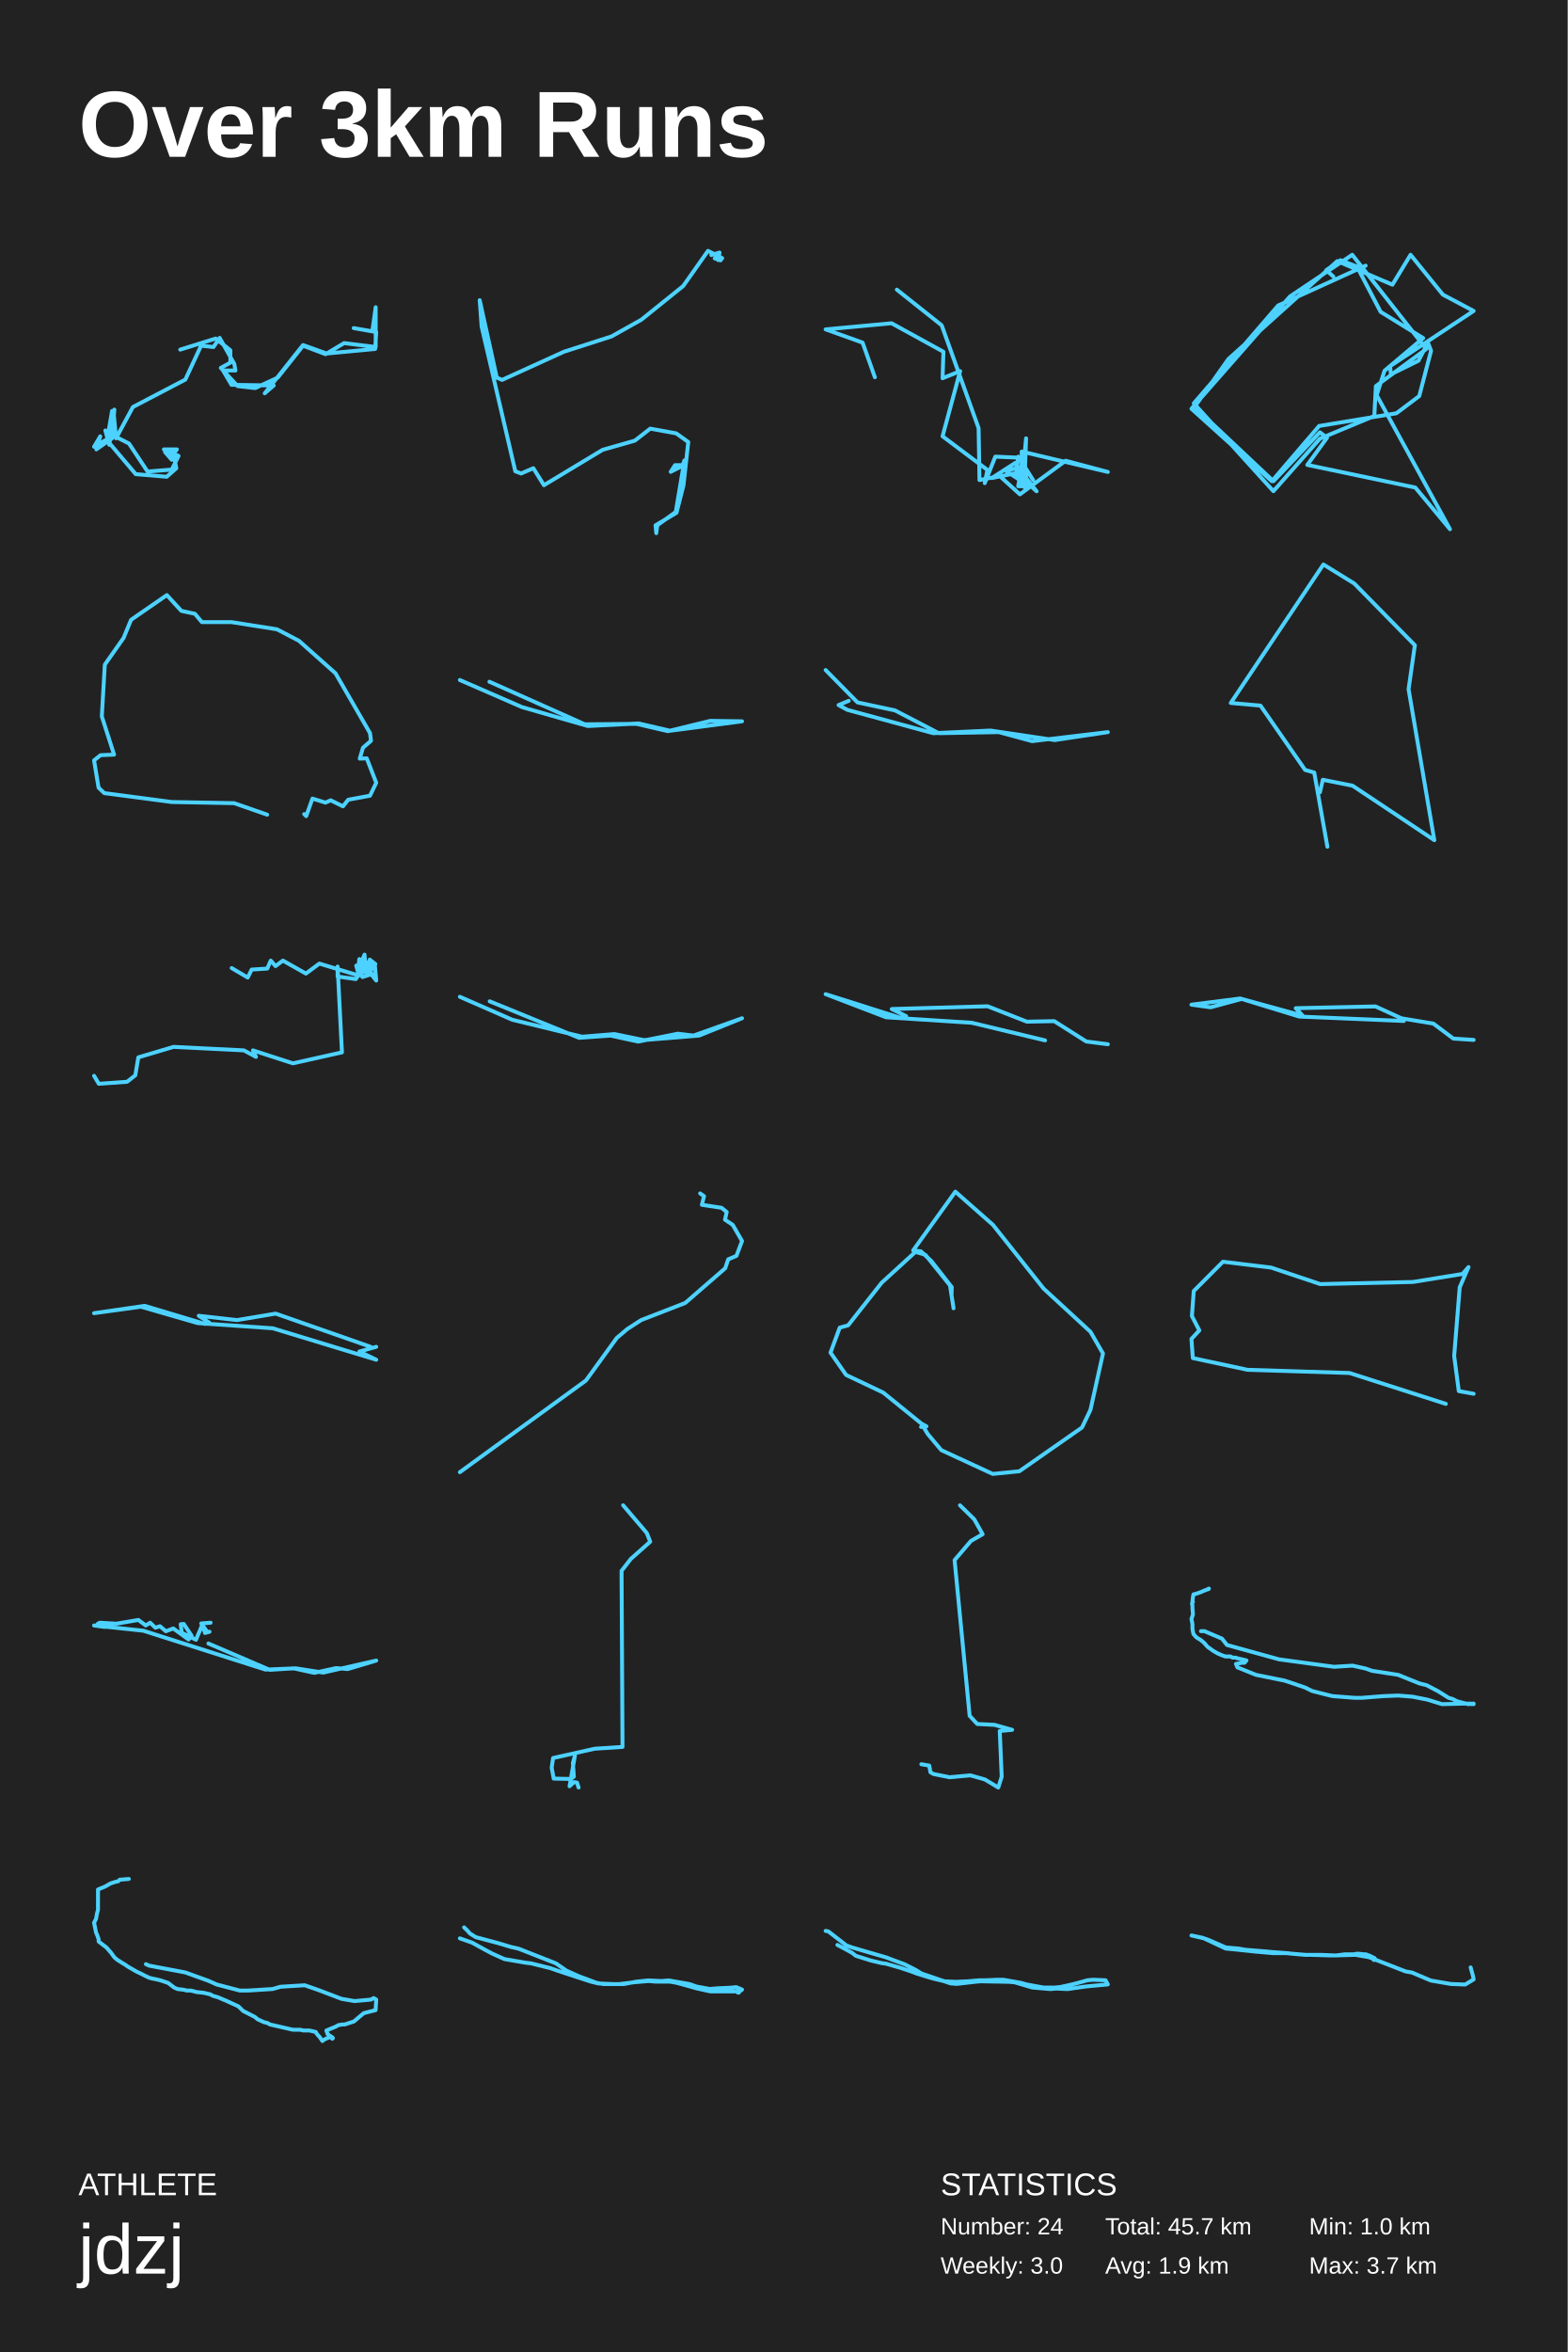
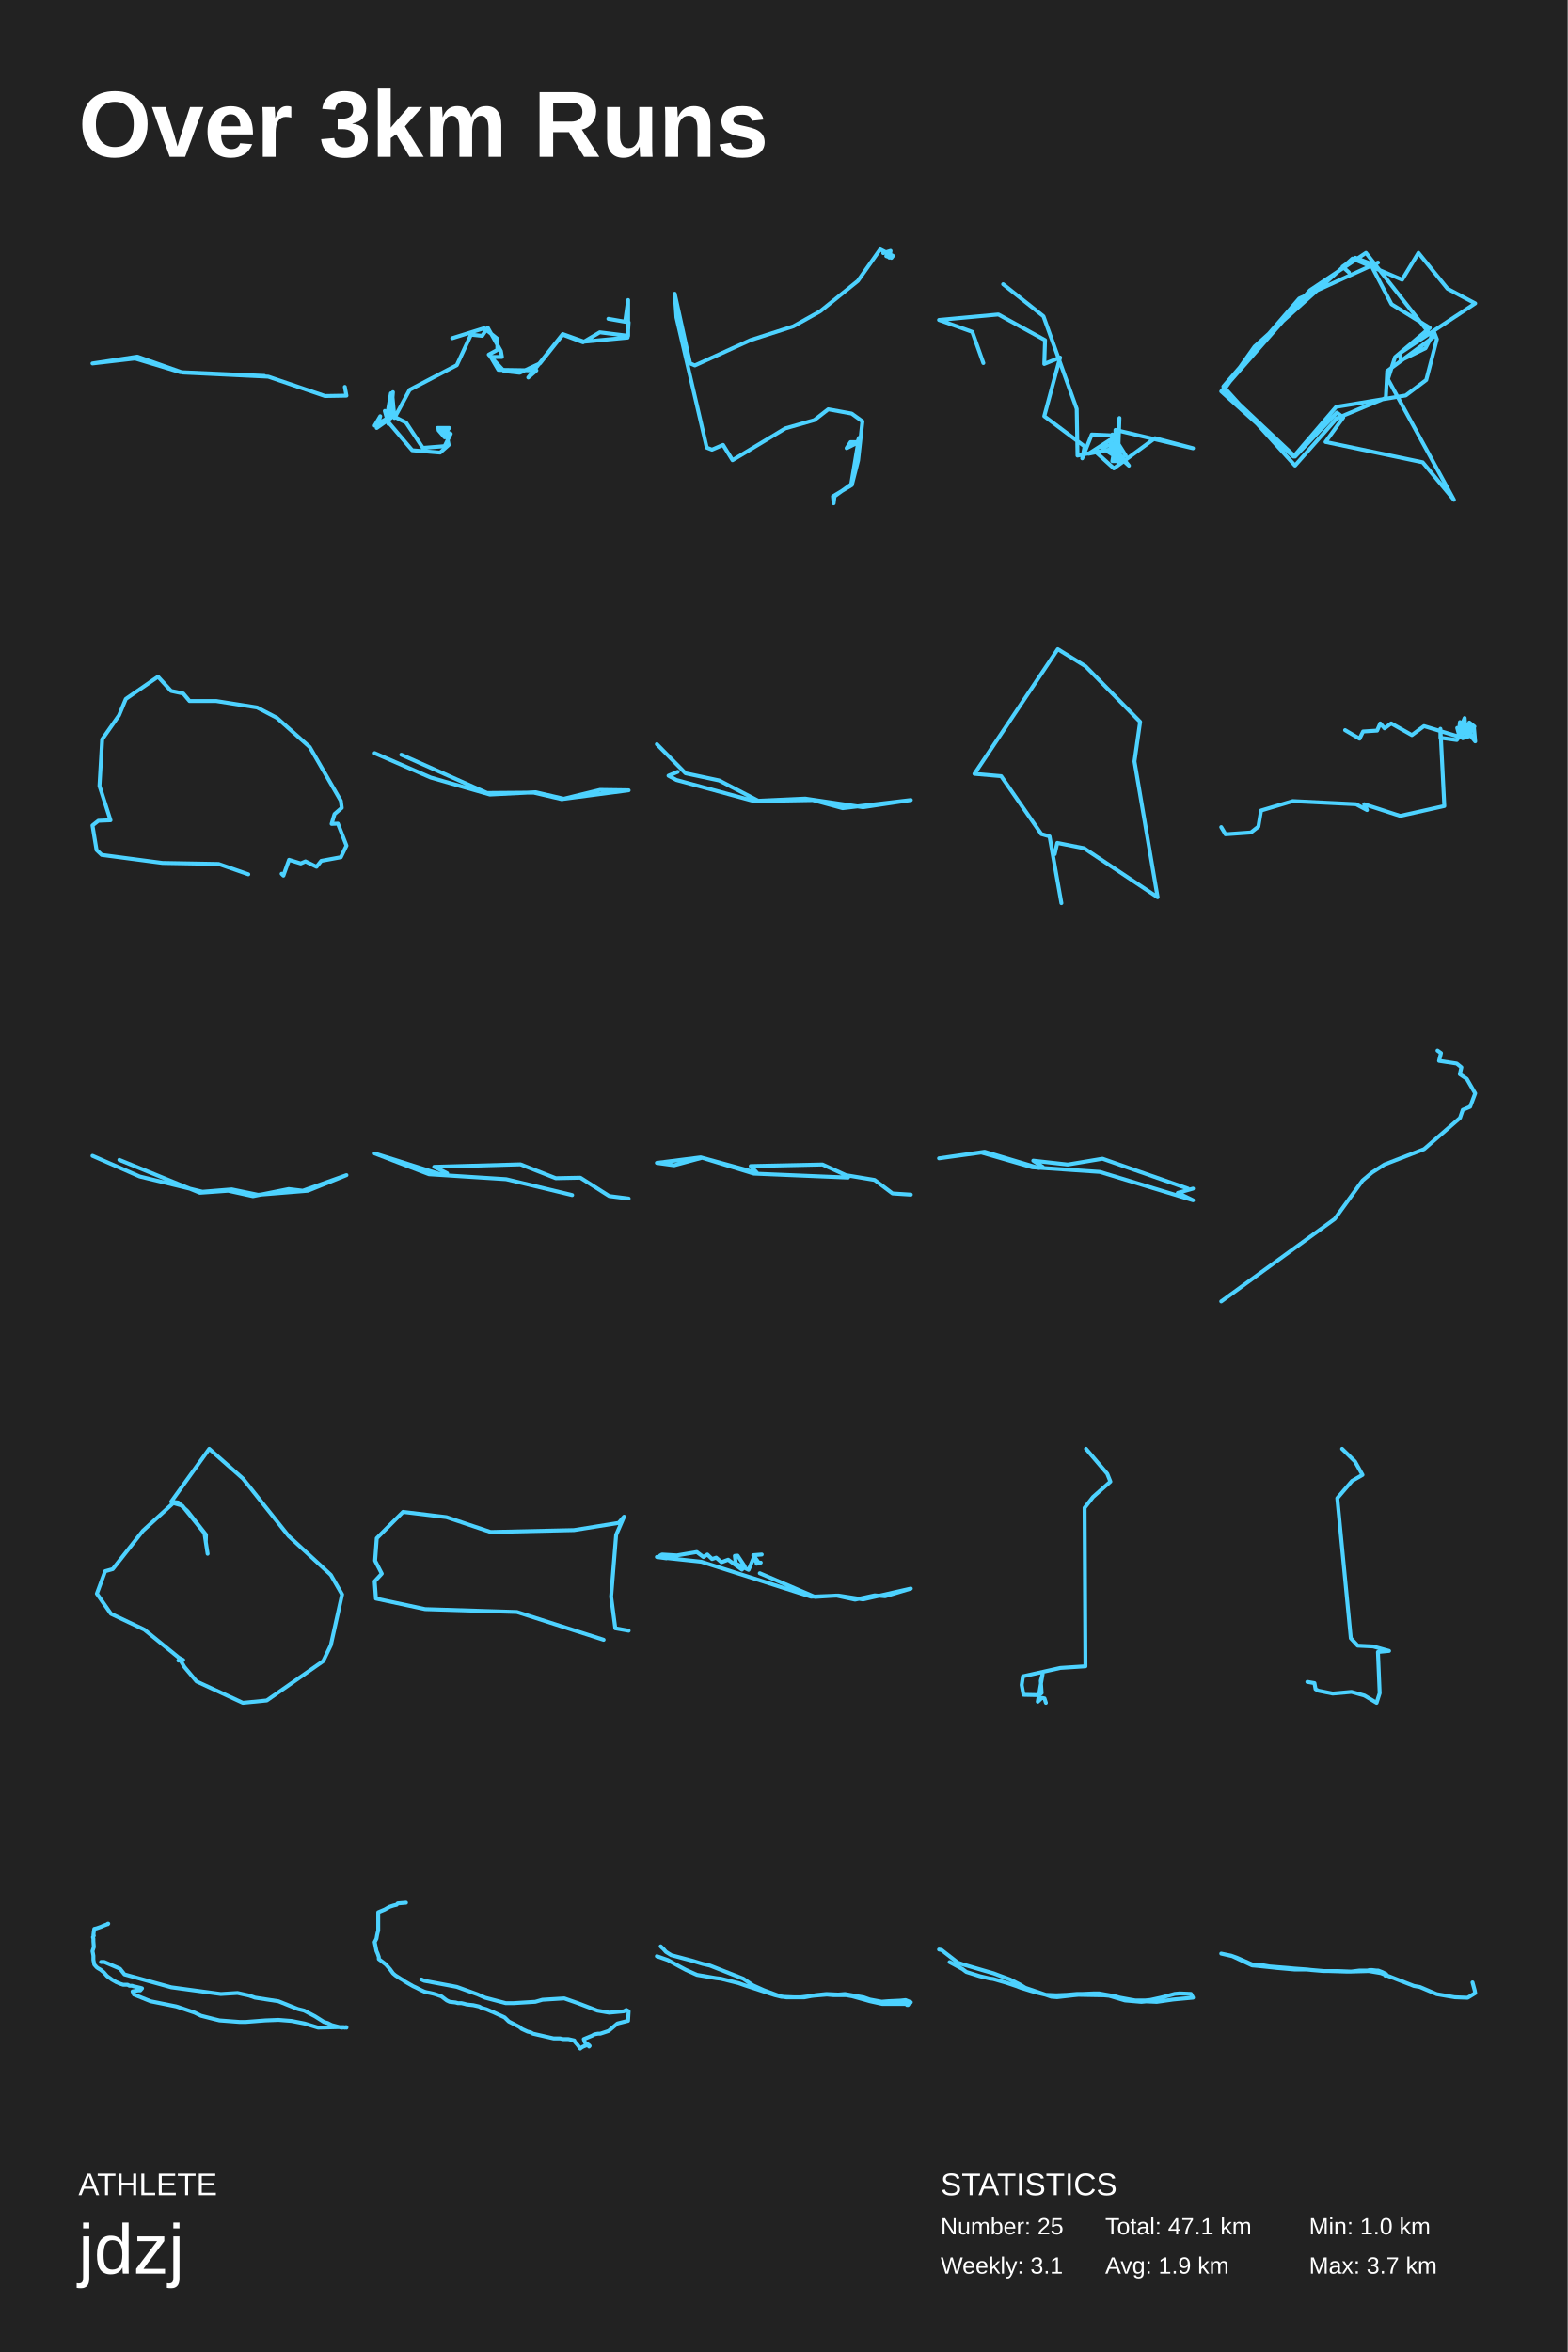
<svg xmlns="http://www.w3.org/2000/svg" baseProfile="full" height="300mm" version="1.1" viewBox="0,0,200,300" width="200mm">
  <defs />
  <rect fill="#222222" height="300" width="200" x="0" y="0" />
  <text fill="#FFFFFF" style="font-size:12px; font-family:Arial; font-weight:bold;" x="10" y="20">Over 3km Runs</text>
  <text fill="#FFFFFF" style="font-size:4px; font-family:Arial" x="10" y="280">ATHLETE</text>
  <text fill="#FFFFFF" style="font-size:9px; font-family:Arial" x="10" y="290">jdzj</text>
  <text fill="#FFFFFF" style="font-size:4px; font-family:Arial" x="120" y="280">STATISTICS</text>
-   <text fill="#FFFFFF" style="font-size:3px; font-family:Arial" x="120" y="285">Number: 24</text>
-   <text fill="#FFFFFF" style="font-size:3px; font-family:Arial" x="120" y="290">Weekly: 3.0</text>
-   <text fill="#FFFFFF" style="font-size:3px; font-family:Arial" x="141" y="285">Total: 45.7 km</text>
+   <text fill="#FFFFFF" style="font-size:3px; font-family:Arial" x="120" y="285">Number: 25</text>
+   <text fill="#FFFFFF" style="font-size:3px; font-family:Arial" x="120" y="290">Weekly: 3.1</text>
+   <text fill="#FFFFFF" style="font-size:3px; font-family:Arial" x="141" y="285">Total: 47.1 km</text>
  <text fill="#FFFFFF" style="font-size:3px; font-family:Arial" x="141" y="290">Avg: 1.9 km</text>
  <text fill="#FFFFFF" style="font-size:3px; font-family:Arial" x="167" y="285">Min: 1.0 km</text>
  <text fill="#FFFFFF" style="font-size:3px; font-family:Arial" x="167" y="290">Max: 3.7 km</text>
-   <polyline fill="none" points="22.994,44.594 27.521,43.181 29.389,44.678 29.389,46.258 28.168,46.923 30.323,49.252 32.551,49.501 35.425,48.17 38.659,44.095 41.533,45.177 43.904,43.763 47.928,44.262 47.928,39.189 47.497,42.266 45.126,41.85 48.0,42.349 47.856,44.511 41.677,45.093 38.659,44.012 33.772,50.166 34.922,49.168 29.533,49.085 28.455,47.256 30.036,47.256 29.892,46.424 28.024,43.097 27.234,44.262 25.653,44.095 23.641,48.42 16.958,51.913 14.802,55.905 14.515,52.828 13.94,56.736 13.437,54.907 13.94,56.154 13.509,55.073 16.455,56.57 18.826,60.146 21.916,59.897 22.778,58.15 20.91,57.319 22.563,57.319 21.772,58.316 21.054,57.651 21.916,58.649 22.132,57.817 22.491,59.73 21.269,60.811 17.317,60.479 13.653,56.154 14.299,52.412 14.731,55.406 12.0,56.986 12.79,55.655 12.287,57.319 14.299,55.905 14.587,52.246" stroke="#4dd2ff" stroke-linecap="round" stroke-linejoin="round" stroke-width="0.5" />
-   <polyline fill="none" points="86.978,59.471 85.567,60.182 86.119,59.329 87.101,59.329 87.316,58.725 86.211,65.299 83.848,67.005 83.725,68.0 83.633,67.005 86.303,65.406 87.193,61.923 87.807,56.379 86.273,55.278 82.958,54.674 80.994,56.202 76.881,57.375 69.393,61.888 68.043,59.72 66.478,60.395 65.741,60.111 61.445,41.667 61.199,38.29 63.378,48.17 64.053,48.455 71.94,44.865 78.017,42.911 81.823,40.778 87.163,36.478 90.324,32.0 92.134,32.924 91.919,33.208 91.183,32.96 91.613,32.604 91.613,33.173 91.797,32.213 90.753,32.533" stroke="#4dd2ff" stroke-linecap="round" stroke-linejoin="round" stroke-width="0.5" />
-   <polyline fill="none" points="114.417,36.947 120.137,41.493 124.847,54.611 124.96,61.235 127.539,60.715 130.118,63.053 135.95,58.767 141.333,60.196 130.343,57.598 130.343,61.884 130.903,55.91 130.679,62.144 131.016,60.066 126.53,60.975 129.558,59.027 131.128,61.884 128.324,60.066 130.343,59.546 129.894,62.014 131.128,62.014 129.67,59.416 132.249,62.663 129.67,60.325 129.894,58.247 131.801,61.235 130.006,58.377 126.978,58.247 125.632,61.624 125.969,59.936 120.249,55.65 122.492,47.338 120.249,48.247 120.361,44.87 113.745,41.233 105.333,42.013 110.044,43.701 111.614,48.117" stroke="#4dd2ff" stroke-linecap="round" stroke-linejoin="round" stroke-width="0.5" />
-   <polyline fill="none" points="174.223,33.885 163.061,38.968 152.302,51.444 162.458,62.65 168.391,55.949 175.33,53.061 175.531,49.249 181.966,44.513 172.514,32.499 164.57,37.813 152.0,52.137 162.257,61.379 168.291,54.332 178.145,52.715 181.061,50.52 182.57,44.744 182.168,43.704 180.961,46.015 177.441,47.747 177.341,46.708 188.0,39.661 184.078,37.582 179.955,32.499 177.642,36.311 170.603,33.307 156.726,45.784 152.402,51.906 162.458,61.379 168.391,55.141 169.296,55.834 166.782,59.299 180.559,62.187 184.983,67.501 175.631,50.404 176.637,47.285 181.564,43.127 176.134,39.777 173.117,34 171.006,33.192 169.196,34.463 170.101,35.271" stroke="#4dd2ff" stroke-linecap="round" stroke-linejoin="round" stroke-width="0.5" />
-   <polyline fill="none" points="34.085,103.912 29.872,102.446 21.926,102.299 13.309,101.163 12.574,100.467 12.0,96.984 12.83,96.324 14.553,96.251 12.989,91.375 13.372,84.776 15.766,81.367 16.723,79.057 21.287,75.904 23.138,77.921 24.862,78.287 25.755,79.35 29.521,79.35 35.33,80.267 38.138,81.733 42.798,85.876 47.202,93.501 47.33,94.491 46.309,95.371 45.894,96.764 46.787,96.727 48.0,99.843 47.202,101.493 44.426,102.006 43.755,102.849 42.191,102.08 41.521,102.373 39.862,101.86 39.064,104.096 38.809,103.839" stroke="#4dd2ff" stroke-linecap="round" stroke-linejoin="round" stroke-width="0.5" />
-   <polyline fill="none" points="62.439,86.956 74.614,92.386 81.202,92.331 85.213,93.263 90.608,91.947 94.667,92.002 85.5,93.208 81.489,92.276 74.996,92.605 66.592,90.192 58.667,86.737" stroke="#4dd2ff" stroke-linecap="round" stroke-linejoin="round" stroke-width="0.5" />
-   <polyline fill="none" points="105.333,85.466 109.399,89.594 114.171,90.609 119.769,93.519 127.428,93.384 131.67,94.534 141.333,93.384 134.558,94.399 126.368,93.181 119.062,93.519 108.103,90.541 106.983,89.932 108.279,89.391" stroke="#4dd2ff" stroke-linecap="round" stroke-linejoin="round" stroke-width="0.5" />
-   <polyline fill="none" points="169.344,108.0 167.666,98.54 166.499,98.205 160.809,90 157.016,89.665 168.833,72.0 172.772,74.428 180.504,82.298 179.701,87.907 182.984,107.163 172.553,100.214 168.76,99.461 168.395,101.051" stroke="#4dd2ff" stroke-linecap="round" stroke-linejoin="round" stroke-width="0.5" />
-   <polyline fill="none" points="29.557,123.479 31.606,124.688 32.105,123.67 34.098,123.543 34.542,122.525 35.151,123.225 36.092,122.525 39.028,124.179 40.745,122.907 45.785,124.434 45.452,123.161 47.834,123.416 46.062,122.779 46.505,121.762 46.615,123.161 46.338,122.525 45.729,123.352 45.84,122.334 46.615,123.416 45.785,123.161 47.446,122.97 47.446,123.606 46.726,122.716 45.563,123.352 47.889,122.97 47.169,122.398 46.948,124.306 45.951,123.479 45.84,124.179 47.225,123.288 46.615,123.352 48.0,125.07 47.834,123.225 47.003,123.352 47.446,124.243 46.228,124.624 46.062,123.925 45.397,124.879 43.071,124.561 43.071,123.288 43.625,134.231 37.366,135.63 32.271,133.976 32.658,134.803 31.108,133.976 22.135,133.531 17.649,134.867 17.262,137.157 16.209,137.984 12.609,138.238 12.0,137.221" stroke="#4dd2ff" stroke-linecap="round" stroke-linejoin="round" stroke-width="0.5" />
-   <polyline fill="none" points="62.472,127.719 73.886,132.377 77.9,132.089 81.412,132.858 86.472,131.849 88.479,132.089 94.667,129.88 89.189,132.089 82.123,132.665 78.402,131.897 74.262,132.233 65.357,130.072 58.667,127.142" stroke="#4dd2ff" stroke-linecap="round" stroke-linejoin="round" stroke-width="0.5" />
-   <polyline fill="none" points="141.333,133.194 138.583,132.843 134.488,130.246 131.004,130.316 125.992,128.35 113.768,128.701 115.602,129.614 114.868,129.824 105.333,126.806 113.035,129.754 123.975,130.456 133.327,132.703" stroke="#4dd2ff" stroke-linecap="round" stroke-linejoin="round" stroke-width="0.5" />
-   <polyline fill="none" points="188.0,132.641 185.408,132.472 182.864,130.562 178.804,129.888 175.478,128.371 165.304,128.595 166.185,129.551 158.212,127.359 152.0,128.146 154.446,128.483 158.408,127.416 165.745,129.663 179.098,130.225" stroke="#4dd2ff" stroke-linecap="round" stroke-linejoin="round" stroke-width="0.5" />
-   <polyline fill="none" points="47.282,171.787 35.17,167.553 30.239,168.378 25.356,167.828 26.697,168.708 26.17,168.873 18.463,166.563 12.0,167.498 17.984,166.673 25.213,168.763 34.787,169.423 48.0,173.437 45.846,172.392 48.0,171.787" stroke="#4dd2ff" stroke-linecap="round" stroke-linejoin="round" stroke-width="0.5" />
-   <polyline fill="none" points="89.323,152.223 89.819,152.57 89.543,153.676 92.05,154.056 92.711,154.593 92.491,155.573 93.482,156.237 94.667,158.291 93.951,160.187 92.904,160.63 92.518,161.767 87.423,166.192 81.804,168.373 80.041,169.511 78.691,170.648 74.752,176.084 58.667,187.777" stroke="#4dd2ff" stroke-linecap="round" stroke-linejoin="round" stroke-width="0.5" />
-   <polyline fill="none" points="121.652,166.872 121.195,163.95 118.062,160.054 116.789,159.68 112.481,163.613 108.205,169.045 107.128,169.345 105.953,172.529 107.944,175.376 112.677,177.624 117.801,181.782 117.507,182.006 118.193,181.932 117.573,181.594 118.356,182.906 120.086,184.966 126.646,188.0 130.041,187.663 138.037,182.081 139.114,179.834 140.714,172.641 139.114,169.869 133.141,164.363 126.679,156.233 121.881,152.0 116.495,159.492 117.475,159.605 118.813,160.841 121.424,164.175 121.391,165.224" stroke="#4dd2ff" stroke-linecap="round" stroke-linejoin="round" stroke-width="0.5" />
-   <polyline fill="none" points="184.453,179.065 172.158,175.127 159.153,174.719 152.177,173.225 152.0,170.781 153.005,169.695 152.059,167.861 152.296,164.67 156.02,160.935 162.167,161.682 168.433,163.787 180.256,163.516 186.581,162.497 187.35,161.614 186.227,164.195 185.517,172.954 186.108,177.435 188.0,177.775" stroke="#4dd2ff" stroke-linecap="round" stroke-linejoin="round" stroke-width="0.5" />
-   <polyline fill="none" points="26.589,209.632 34.413,212.99 37.448,212.798 40.093,213.374 42.877,212.766 44.353,212.894 48.0,211.807 41.234,213.342 37.754,212.798 33.856,212.958 18.292,208.001 12.0,207.33 13.364,207.522 12.445,207.138 12.724,206.978 14.84,207.106 17.652,206.626 18.599,207.33 19.155,206.978 19.824,207.617 20.408,207.426 21.16,208.065 22.107,207.713 24.056,209.121 24.445,208.641 23.443,207.138 23.053,207.17 23.193,208.257 25.002,209.153 25.754,207.362 26.172,208.225 26.729,208.129 26.144,208.289 26.478,208.193 25.671,207.074 26.868,206.978" stroke="#4dd2ff" stroke-linecap="round" stroke-linejoin="round" stroke-width="0.5" />
-   <polyline fill="none" points="73.816,228.0 73.614,227.373 73.229,227.303 72.663,227.837 73.351,223.913 73.088,224.865 73.209,226.607 72.825,226.908 70.641,226.862 70.379,225.469 70.561,224.238 75.858,223.053 79.416,222.821 79.295,200.362 80.488,198.829 82.955,196.645 82.51,195.531 79.497,192.0" stroke="#4dd2ff" stroke-linecap="round" stroke-linejoin="round" stroke-width="0.5" />
-   <polyline fill="none" points="117.543,225.029 118.551,225.204 118.703,226.056 119.083,226.274 121.137,226.689 123.799,226.449 125.644,226.973 127.355,228.0 127.793,226.624 127.546,220.792 129.124,220.639 126.861,220.005 124.674,219.896 123.704,218.848 121.783,198.991 123.875,196.544 125.359,195.692 124.294,193.791 122.468,192.0" stroke="#4dd2ff" stroke-linecap="round" stroke-linejoin="round" stroke-width="0.5" />
-   <polyline fill="none" points="153.213,208.057 153.66,208.057 155.894,209.01 156.532,209.817 163.17,211.65 170.191,212.603 172.553,212.456 174.213,212.823 175.043,213.116 178.362,213.629 181.106,214.729 182.0,214.949 183.532,215.755 184.809,216.562 185.319,216.708 185.894,217.002 187.298,217.368 188.0,217.295 187.936,217.295 187.936,217.295 187.745,217.368 187.872,217.295 187.936,217.295 188.0,217.368 187.617,217.295 186.787,217.295 183.979,217.368 182.064,216.782 180.213,216.415 178.362,216.268 176.511,216.342 175.553,216.415 173.702,216.562 172.872,216.562 170.0,216.342 169.106,216.122 167.383,215.682 166.489,215.242 164.766,214.655 163.872,214.362 160.234,213.629 157.872,212.676 157.681,212.236 158.447,212.089 158.766,212.089 159.021,211.796 158.766,211.723 158.128,211.576 157.809,211.503 157.617,211.43 157.234,211.43 156.979,211.283 156.66,211.283 156.34,211.283 155.894,211.136 155.574,210.99 155.383,210.916 154.745,210.55 154.553,210.403 154.234,210.183 154.043,210.037 153.851,209.817 153.596,209.523 153.149,209.157 152.766,208.937 152.574,208.79 152.255,208.424 152.128,207.764 152.128,207.177 152.064,206.811 152.0,206.518 152.191,205.931 152.128,205.125 152.128,204.758 152.064,204.538 152.191,204.318 152.128,204.245 152.191,203.732 152.255,203.365 152.574,203.292 153.213,203.072 153.532,202.925 153.723,202.852 154.106,202.705 154.17,202.705 154.17,202.632 154.234,202.632" stroke="#4dd2ff" stroke-linecap="round" stroke-linejoin="round" stroke-width="0.5" />
-   <polyline fill="none" points="18.614,250.529 19.033,250.721 23.637,251.587 26.567,252.644 27.656,253.125 30.586,253.895 31.674,253.895 34.772,253.702 35.777,253.414 38.874,253.221 40.8,253.895 41.805,254.279 43.563,254.952 45.237,255.241 47.33,255.049 47.665,254.856 48.0,255.049 47.916,256.395 46.409,256.779 45.153,257.837 44.567,258.03 43.981,258.222 43.647,258.222 43.144,258.318 42.809,258.51 41.637,258.991 41.805,259.472 42.391,259.857 42.391,259.953 42.391,260.049 42.474,259.953 42.056,259.857 41.553,260.049 41.386,260.145 41.219,260.241 41.135,260.337 41.135,260.337 40.8,259.857 40.633,259.664 40.381,259.376 40.298,259.183 39.46,258.991 39.126,258.991 38.707,258.991 38.288,258.895 37.786,258.895 37.367,258.895 36.53,258.703 36.112,258.606 35.693,258.51 35.274,258.414 34.437,258.222 34.102,258.03 33.684,257.933 33.265,257.741 32.847,257.549 32.512,257.26 31.758,256.876 31.005,256.491 30.419,255.914 30,255.722 29.581,255.529 29.163,255.337 28.744,255.145 28.493,255.049 27.823,254.76 27.488,254.664 27.153,254.568 26.819,254.375 26.4,254.279 25.981,254.183 25.06,254.087 24.726,253.991 24.307,253.895 23.805,253.895 23.47,253.798 22.633,253.702 22.214,253.51 21.46,252.933 20.623,252.644 20.288,252.548 19.87,252.452 19.367,252.356 19.033,252.26 18.614,252.068 17.86,251.683 17.442,251.491 17.107,251.298 16.27,250.817 16.019,250.625 15.684,250.433 14.93,249.952 14.595,249.663 14.177,249.087 13.591,248.413 12.586,247.644 12.586,247.356 12.419,246.875 12.251,246.49 12.0,245.24 12.251,244.759 12.335,244.278 12.419,243.894 12.502,243.605 12.502,243.124 12.502,241.874 12.502,241.009 13.423,240.624 14.093,240.24 14.679,240.047 15.098,239.951 15.265,239.759 16.437,239.663" stroke="#4dd2ff" stroke-linecap="round" stroke-linejoin="round" stroke-width="0.5" />
-   <polyline fill="none" points="59.208,245.842 59.614,246.23 59.952,246.619 60.697,247.085 63.607,247.863 65.163,248.329 66.178,248.562 70.915,250.427 72.268,251.36 73.825,252.06 76.125,252.915 77.005,253.07 78.629,253.07 79.576,253.07 81.201,252.759 82.689,252.604 84.381,252.681 85.328,252.604 87.967,253.07 88.847,253.381 90.539,253.692 91.486,253.614 93.178,253.536 93.922,253.459 94.667,253.77 94.599,253.847 94.396,253.925 94.328,254.003 94.328,254.081 94.261,254.003 94.125,254.158 94.125,254.003 94.193,254.081 94.261,254.158 94.193,254.081 94.328,253.925 94.261,253.925 94.193,253.925 94.193,254.003 94.193,253.925 94.193,253.925 94.193,253.925 94.193,254.003 94.125,254.003 94.125,254.003 94.058,254.003 93.99,254.003 94.125,254.003 94.125,254.003 94.125,254.003 94.058,254.003 94.058,254.081 93.922,254.003 92.366,254.003 90.607,254.003 88.847,253.614 88.035,253.381 86.343,252.915 85.464,252.759 83.637,252.759 82.757,252.681 80.93,252.837 79.035,253.07 78.155,253.07 76.328,252.992 75.381,252.759 71.118,251.36 70.238,251.049 67.734,250.427 67.058,250.35 64.351,249.883 62.794,249.184 61.915,248.718 60.223,247.785 58.667,247.241" stroke="#4dd2ff" stroke-linecap="round" stroke-linejoin="round" stroke-width="0.5" />
-   <polyline fill="none" points="105.333,246.289 105.679,246.355 107.987,248.145 108.737,248.41 111.679,249.271 113.064,249.669 113.756,249.934 115.372,250.53 116.814,251.259 117.564,251.723 121.256,252.982 122.064,253.048 124.372,252.783 125.064,252.717 128.699,252.783 129.449,252.849 131.699,253.512 134.006,253.711 134.699,253.645 136.199,253.711 138.506,253.38 139.199,253.313 140.641,253.181 141.333,253.114 141.045,252.584 139.429,252.518 138.737,252.584 137.295,252.982 136.776,253.114 135.276,253.446 134.583,253.512 133.141,253.512 132.391,253.38 130.949,253.114 130.256,252.916 128.006,252.518 127.256,252.518 125.756,252.584 124.949,252.584 123.449,252.717 121.949,252.783 120.506,252.717 119.122,252.386 118.429,252.187 116.929,251.723 116.237,251.458 114.853,250.994 113.006,250.464 112.487,250.398 111.103,250.066 109.199,249.47 108.679,249.072 107.468,248.41 106.833,248.078" stroke="#4dd2ff" stroke-linecap="round" stroke-linejoin="round" stroke-width="0.5" />
-   <polyline fill="none" points="187.62,250.946 187.937,252.111 188.0,252.475 186.923,253.13 185.085,253.058 182.549,252.621 180.141,251.602 179.317,251.456 174.627,249.636 172.915,249.345 170.317,249.418 168.542,249.345 167.275,249.345 166.514,249.345 164.803,249.199 164.232,249.126 162.268,248.981 161.507,248.908 158.845,248.69 158.021,248.544 156.373,248.398 154.218,247.452 153.394,247.161 152.0,246.87 153.585,247.234 154.979,247.889 156.373,248.544 157.197,248.617 159.289,248.835 159.923,248.908 161.57,249.054 162.394,249.126 164.106,249.126 164.866,249.199 166.577,249.345 167.338,249.345 169.683,249.418 170.444,249.418 171.585,249.272 171.965,249.272 172.218,249.272 172.472,249.272 172.725,249.272 173.042,249.199 173.359,249.199 173.993,249.272 174.246,249.272 174.817,249.49 175.387,249.782 175.324,249.927 175.324,250 175.261,250" stroke="#4dd2ff" stroke-linecap="round" stroke-linejoin="round" stroke-width="0.5" />
+   <polyline fill="none" points="43.99,49.353 44.2,50.465 41.465,50.513 34.228,48.048 23.287,47.517 17.523,45.487 11.8,46.357 17.228,45.728 22.993,47.468 33.723,47.952" stroke="#4dd2ff" stroke-linecap="round" stroke-linejoin="round" stroke-width="0.5" />
+   <polyline fill="none" points="57.695,43.135 61.769,41.862 63.45,43.21 63.45,44.632 62.351,45.231 64.291,47.326 66.296,47.551 68.883,46.353 71.793,42.686 74.38,43.659 76.514,42.386 80.135,42.836 80.135,38.27 79.747,41.039 77.613,40.665 80.2,41.114 80.071,43.06 74.509,43.584 71.793,42.611 67.395,48.15 68.43,47.252 63.58,47.177 62.61,45.53 64.032,45.53 63.903,44.782 62.222,41.788 61.51,42.836 60.087,42.686 58.277,46.578 52.262,49.722 50.322,53.314 50.063,50.545 49.546,54.063 49.093,52.416 49.546,53.539 49.158,52.566 51.81,53.913 53.944,57.131 56.725,56.907 57.501,55.335 55.819,54.587 57.307,54.587 56.595,55.485 55.949,54.886 56.725,55.784 56.919,55.036 57.242,56.757 56.143,57.73 52.586,57.431 49.287,53.539 49.869,50.171 50.257,52.865 47.8,54.287 48.511,53.09 48.059,54.587 49.869,53.314 50.128,50.021" stroke="#4dd2ff" stroke-linecap="round" stroke-linejoin="round" stroke-width="0.5" />
+   <polyline fill="none" points="109.281,56.524 108.01,57.164 108.507,56.396 109.391,56.396 109.584,55.852 108.59,61.769 106.463,63.304 106.353,64.2 106.27,63.304 108.673,61.865 109.474,58.731 110.026,53.742 108.645,52.75 105.662,52.206 103.895,53.582 100.193,54.637 93.454,58.699 92.239,56.748 90.83,57.356 90.167,57.1 86.3,40.5 86.079,37.461 88.04,46.353 88.648,46.609 95.746,43.379 101.215,41.62 104.64,39.7 109.446,35.83 112.291,31.8 113.921,32.632 113.727,32.888 113.065,32.664 113.451,32.344 113.451,32.856 113.617,31.992 112.678,32.28" stroke="#4dd2ff" stroke-linecap="round" stroke-linejoin="round" stroke-width="0.5" />
+   <polyline fill="none" points="127.976,36.252 133.123,40.344 137.363,52.15 137.464,58.111 139.785,57.644 142.107,59.748 147.355,55.89 152.2,57.176 142.308,54.838 142.308,58.696 142.813,53.319 142.611,58.929 142.914,57.059 138.877,57.877 141.602,56.124 143.015,58.696 140.492,57.059 142.308,56.592 141.905,58.812 143.015,58.812 141.703,56.475 144.024,59.397 141.703,57.293 141.905,55.423 143.621,58.111 142.006,55.539 139.28,55.423 138.069,58.462 138.372,56.942 133.224,53.085 135.243,45.604 133.224,46.422 133.325,43.383 127.37,40.11 119.8,40.811 124.039,42.331 125.452,46.305" stroke="#4dd2ff" stroke-linecap="round" stroke-linejoin="round" stroke-width="0.5" />
+   <polyline fill="none" points="175.801,33.496 165.755,38.071 156.072,49.3 165.212,59.385 170.552,53.354 176.797,50.755 176.978,47.324 182.77,43.062 174.263,32.249 167.113,37.031 155.8,49.924 165.031,58.241 170.461,51.899 179.331,50.443 181.955,48.468 183.313,43.27 182.951,42.334 181.865,44.413 178.697,45.973 178.607,45.037 188.2,38.695 184.67,36.823 180.96,32.249 178.878,35.68 172.543,32.977 160.054,44.205 156.162,49.716 165.212,58.241 170.552,52.627 171.366,53.25 169.104,56.37 181.503,58.969 185.485,63.751 177.068,48.364 177.973,45.557 182.408,41.814 177.521,38.799 174.806,33.6 172.905,32.873 171.276,34.016 172.091,34.744" stroke="#4dd2ff" stroke-linecap="round" stroke-linejoin="round" stroke-width="0.5" />
+   <polyline fill="none" points="31.677,111.521 27.885,110.201 20.733,110.07 12.978,109.047 12.317,108.42 11.8,105.286 12.547,104.692 14.098,104.626 12.69,100.238 13.035,94.299 15.189,91.23 16.051,89.151 20.159,86.314 21.824,88.129 23.376,88.459 24.18,89.415 27.569,89.415 32.797,90.24 35.324,91.56 39.518,95.288 43.482,102.151 43.597,103.042 42.678,103.834 42.304,105.088 43.109,105.055 44.2,107.859 43.482,109.344 40.983,109.806 40.38,110.564 38.972,109.872 38.369,110.136 36.876,109.674 36.157,111.686 35.928,111.455" stroke="#4dd2ff" stroke-linecap="round" stroke-linejoin="round" stroke-width="0.5" />
+   <polyline fill="none" points="51.195,96.261 62.152,101.147 68.082,101.098 71.692,101.937 76.547,100.752 80.2,100.802 71.95,101.887 68.34,101.048 62.496,101.344 54.933,99.173 47.8,96.063" stroke="#4dd2ff" stroke-linecap="round" stroke-linejoin="round" stroke-width="0.5" />
+   <polyline fill="none" points="83.8,94.919 87.459,98.635 91.754,99.548 96.792,102.167 103.685,102.045 107.503,103.081 116.2,102.045 110.102,102.959 102.731,101.863 96.155,102.167 86.292,99.487 85.285,98.939 86.451,98.452" stroke="#4dd2ff" stroke-linecap="round" stroke-linejoin="round" stroke-width="0.5" />
+   <polyline fill="none" points="135.409,115.2 133.899,106.686 132.849,106.384 127.728,99 124.315,98.699 134.95,82.8 138.495,84.985 145.453,92.068 144.731,97.116 147.685,114.447 138.298,108.193 134.884,107.515 134.556,108.946" stroke="#4dd2ff" stroke-linecap="round" stroke-linejoin="round" stroke-width="0.5" />
+   <polyline fill="none" points="171.601,93.131 173.446,94.219 173.894,93.303 175.689,93.189 176.087,92.272 176.636,92.902 177.483,92.272 180.125,93.761 181.67,92.616 186.206,93.99 185.907,92.845 188.05,93.074 186.455,92.501 186.854,91.585 186.954,92.845 186.705,92.272 186.156,93.017 186.256,92.101 186.954,93.074 186.206,92.845 187.702,92.673 187.702,93.246 187.054,92.444 186.007,93.017 188.1,92.673 187.452,92.158 187.253,93.876 186.356,93.131 186.256,93.761 187.502,92.96 186.954,93.017 188.2,94.563 188.05,92.902 187.303,93.017 187.702,93.818 186.605,94.162 186.455,93.532 185.857,94.391 183.764,94.105 183.764,92.96 184.262,102.808 178.63,104.067 174.044,102.579 174.393,103.323 172.997,102.579 164.922,102.178 160.884,103.38 160.535,105.441 159.588,106.186 156.348,106.415 155.8,105.499" stroke="#4dd2ff" stroke-linecap="round" stroke-linejoin="round" stroke-width="0.5" />
+   <polyline fill="none" points="15.224,147.947 25.498,152.14 29.11,151.88 32.271,152.572 36.824,151.664 38.631,151.88 44.2,149.892 39.27,151.88 32.911,152.399 29.562,151.707 25.836,152.01 17.821,150.065 11.8,147.428" stroke="#4dd2ff" stroke-linecap="round" stroke-linejoin="round" stroke-width="0.5" />
+   <polyline fill="none" points="80.2,152.875 77.725,152.559 74.039,150.221 70.904,150.284 66.393,148.515 55.391,148.831 57.041,149.652 56.381,149.842 47.8,147.125 54.731,149.779 64.578,150.411 72.994,152.433" stroke="#4dd2ff" stroke-linecap="round" stroke-linejoin="round" stroke-width="0.5" />
+   <polyline fill="none" points="116.2,152.377 113.867,152.225 111.578,150.506 107.924,149.899 104.93,148.534 95.774,148.736 96.566,149.595 89.391,147.623 83.8,148.331 86.001,148.635 89.567,147.674 96.17,149.697 108.188,150.202" stroke="#4dd2ff" stroke-linecap="round" stroke-linejoin="round" stroke-width="0.5" />
+   <polyline fill="none" points="151.554,151.608 140.653,147.798 136.215,148.54 131.821,148.045 133.027,148.837 132.553,148.985 125.616,146.907 119.8,147.748 125.186,147.006 131.691,148.887 140.309,149.48 152.2,153.093 150.261,152.153 152.2,151.608" stroke="#4dd2ff" stroke-linecap="round" stroke-linejoin="round" stroke-width="0.5" />
+   <polyline fill="none" points="183.391,134 183.837,134.313 183.589,135.309 185.845,135.65 186.44,136.134 186.242,137.016 187.134,137.613 188.2,139.462 187.555,141.169 186.613,141.567 186.266,142.591 181.68,146.573 176.623,148.536 175.037,149.56 173.822,150.584 170.277,155.476 155.8,166" stroke="#4dd2ff" stroke-linecap="round" stroke-linejoin="round" stroke-width="0.5" />
+   <polyline fill="none" points="26.487,198.185 26.076,195.555 23.256,192.049 22.11,191.712 18.233,195.252 14.385,200.141 13.415,200.41 12.358,203.276 14.15,205.838 18.409,207.861 23.021,211.604 22.757,211.806 23.373,211.738 22.815,211.435 23.52,212.615 25.077,214.469 30.982,217.2 34.037,216.897 41.234,211.873 42.203,209.85 43.642,203.377 42.203,200.882 36.827,195.926 31.011,188.61 26.693,184.8 21.846,191.543 22.727,191.644 23.932,192.757 26.282,195.758 26.252,196.702" stroke="#4dd2ff" stroke-linecap="round" stroke-linejoin="round" stroke-width="0.5" />
+   <polyline fill="none" points="77.008,209.158 65.942,205.614 54.237,205.247 47.96,203.903 47.8,201.703 48.704,200.725 47.853,199.075 48.066,196.203 51.418,192.842 56.951,193.514 62.59,195.408 73.231,195.164 78.923,194.247 79.615,193.453 78.604,195.775 77.966,203.658 78.498,207.692 80.2,207.997" stroke="#4dd2ff" stroke-linecap="round" stroke-linejoin="round" stroke-width="0.5" />
+   <polyline fill="none" points="96.93,200.669 103.972,203.691 106.703,203.518 109.084,204.037 111.589,203.49 112.917,203.605 116.2,202.626 110.111,204.008 106.979,203.518 103.471,203.662 89.463,199.201 83.8,198.597 85.028,198.769 84.201,198.424 84.452,198.28 86.356,198.395 88.887,197.963 89.739,198.597 90.24,198.28 90.841,198.856 91.368,198.683 92.044,199.259 92.896,198.942 94.65,200.209 95.001,199.777 94.099,198.424 93.748,198.453 93.873,199.431 95.502,200.237 96.179,198.625 96.555,199.403 97.056,199.316 96.529,199.46 96.83,199.374 96.103,198.366 97.181,198.28" stroke="#4dd2ff" stroke-linecap="round" stroke-linejoin="round" stroke-width="0.5" />
+   <polyline fill="none" points="133.434,217.2 133.252,216.636 132.907,216.573 132.397,217.054 133.016,213.521 132.779,214.378 132.888,215.946 132.543,216.218 130.577,216.176 130.341,214.922 130.505,213.814 135.272,212.748 138.475,212.539 138.366,192.326 139.439,190.946 141.659,188.981 141.259,187.978 138.548,184.8" stroke="#4dd2ff" stroke-linecap="round" stroke-linejoin="round" stroke-width="0.5" />
+   <polyline fill="none" points="166.788,214.526 167.696,214.684 167.833,215.45 168.175,215.647 170.023,216.02 172.419,215.804 174.079,216.276 175.62,217.2 176.013,215.962 175.791,210.713 177.212,210.575 175.175,210.005 173.207,209.907 172.334,208.963 170.605,191.092 172.488,188.89 173.823,188.123 172.864,186.412 171.221,184.8" stroke="#4dd2ff" stroke-linecap="round" stroke-linejoin="round" stroke-width="0.5" />
+   <polyline fill="none" points="12.891,250.251 13.294,250.251 15.304,251.109 15.879,251.835 21.853,253.485 28.172,254.342 30.298,254.21 31.791,254.54 32.538,254.804 35.526,255.266 37.996,256.256 38.8,256.454 40.179,257.18 41.328,257.905 41.787,258.037 42.304,258.301 43.568,258.631 44.2,258.565 44.143,258.565 44.143,258.565 43.97,258.631 44.085,258.565 44.143,258.565 44.2,258.631 43.855,258.565 43.109,258.565 40.581,258.631 38.857,258.103 37.191,257.774 35.526,257.642 33.86,257.708 32.998,257.774 31.332,257.905 30.585,257.905 28.0,257.708 27.196,257.51 25.645,257.114 24.84,256.718 23.289,256.19 22.485,255.926 19.211,255.266 17.085,254.408 16.913,254.013 17.602,253.881 17.889,253.881 18.119,253.617 17.889,253.551 17.315,253.419 17.028,253.353 16.855,253.287 16.511,253.287 16.281,253.155 15.994,253.155 15.706,253.155 15.304,253.023 15.017,252.891 14.845,252.825 14.27,252.495 14.098,252.363 13.811,252.165 13.638,252.033 13.466,251.835 13.236,251.571 12.834,251.241 12.489,251.043 12.317,250.911 12.03,250.581 11.915,249.988 11.915,249.46 11.857,249.13 11.8,248.866 11.972,248.338 11.915,247.612 11.915,247.282 11.857,247.084 11.972,246.886 11.915,246.82 11.972,246.358 12.03,246.029 12.317,245.963 12.891,245.765 13.179,245.633 13.351,245.567 13.696,245.435 13.753,245.435 13.753,245.369 13.811,245.369" stroke="#4dd2ff" stroke-linecap="round" stroke-linejoin="round" stroke-width="0.5" />
+   <polyline fill="none" points="53.753,252.476 54.129,252.649 58.273,253.428 60.911,254.38 61.89,254.813 64.527,255.505 65.507,255.505 68.295,255.332 69.199,255.072 71.987,254.899 73.72,255.505 74.624,255.851 76.207,256.457 77.713,256.717 79.597,256.544 79.899,256.371 80.2,256.544 80.125,257.755 78.768,258.101 77.638,259.053 77.111,259.227 76.583,259.4 76.282,259.4 75.83,259.486 75.528,259.659 74.473,260.092 74.624,260.525 75.152,260.871 75.152,260.957 75.152,261.044 75.227,260.957 74.85,260.871 74.398,261.044 74.247,261.131 74.097,261.217 74.021,261.304 74.021,261.304 73.72,260.871 73.569,260.698 73.343,260.438 73.268,260.265 72.514,260.092 72.213,260.092 71.836,260.092 71.46,260.005 71.007,260.005 70.631,260.005 69.877,259.832 69.5,259.746 69.124,259.659 68.747,259.573 67.993,259.4 67.692,259.227 67.315,259.14 66.939,258.967 66.562,258.794 66.26,258.534 65.582,258.188 64.904,257.842 64.377,257.323 64.0,257.149 63.623,256.976 63.247,256.803 62.87,256.63 62.644,256.544 62.041,256.284 61.74,256.197 61.438,256.111 61.137,255.938 60.76,255.851 60.383,255.765 59.554,255.678 59.253,255.592 58.876,255.505 58.424,255.505 58.123,255.419 57.369,255.332 56.993,255.159 56.314,254.64 55.561,254.38 55.26,254.293 54.883,254.207 54.431,254.12 54.129,254.034 53.753,253.861 53.074,253.515 52.698,253.342 52.396,253.168 51.643,252.736 51.417,252.563 51.115,252.39 50.437,251.957 50.136,251.697 49.759,251.178 49.232,250.572 48.327,249.88 48.327,249.62 48.177,249.187 48.026,248.841 47.8,247.716 48.026,247.283 48.101,246.851 48.177,246.504 48.252,246.245 48.252,245.812 48.252,244.687 48.252,243.908 49.081,243.562 49.684,243.216 50.211,243.043 50.588,242.956 50.739,242.783 51.793,242.696" stroke="#4dd2ff" stroke-linecap="round" stroke-linejoin="round" stroke-width="0.5" />
+   <polyline fill="none" points="84.287,248.258 84.653,248.607 84.957,248.957 85.627,249.377 88.246,250.076 89.647,250.496 90.56,250.706 94.823,252.385 96.041,253.224 97.442,253.854 99.513,254.623 100.305,254.763 101.766,254.763 102.619,254.763 104.08,254.483 105.42,254.343 106.943,254.413 107.795,254.343 110.171,254.763 110.962,255.043 112.485,255.323 113.338,255.253 114.86,255.183 115.53,255.113 116.2,255.393 116.139,255.463 115.956,255.533 115.895,255.603 115.895,255.672 115.835,255.603 115.713,255.742 115.713,255.603 115.774,255.672 115.835,255.742 115.774,255.672 115.895,255.533 115.835,255.533 115.774,255.533 115.774,255.603 115.774,255.533 115.774,255.533 115.774,255.533 115.774,255.603 115.713,255.603 115.713,255.603 115.652,255.603 115.591,255.603 115.713,255.603 115.713,255.603 115.713,255.603 115.652,255.603 115.652,255.672 115.53,255.603 114.129,255.603 112.546,255.603 110.962,255.253 110.232,255.043 108.709,254.623 107.917,254.483 106.273,254.483 105.481,254.413 103.837,254.553 102.132,254.763 101.34,254.763 99.695,254.693 98.843,254.483 95.006,253.224 94.214,252.944 91.961,252.385 91.352,252.315 88.916,251.895 87.515,251.266 86.723,250.846 85.201,250.006 83.8,249.517" stroke="#4dd2ff" stroke-linecap="round" stroke-linejoin="round" stroke-width="0.5" />
+   <polyline fill="none" points="119.8,248.66 120.112,248.72 122.188,250.33 122.863,250.569 125.512,251.344 126.758,251.702 127.381,251.94 128.835,252.477 130.133,253.133 130.808,253.551 134.131,254.684 134.858,254.743 136.935,254.505 137.558,254.445 140.829,254.505 141.504,254.564 143.529,255.161 145.606,255.34 146.229,255.28 147.579,255.34 149.656,255.042 150.279,254.982 151.577,254.863 152.2,254.803 151.94,254.326 150.487,254.266 149.863,254.326 148.565,254.684 148.098,254.803 146.748,255.101 146.125,255.161 144.827,255.161 144.152,255.042 142.854,254.803 142.231,254.624 140.206,254.266 139.531,254.266 138.181,254.326 137.454,254.326 136.104,254.445 134.754,254.505 133.456,254.445 132.21,254.147 131.587,253.968 130.237,253.551 129.613,253.312 128.367,252.895 126.706,252.417 126.238,252.358 124.992,252.06 123.279,251.523 122.812,251.165 121.721,250.569 121.15,250.27" stroke="#4dd2ff" stroke-linecap="round" stroke-linejoin="round" stroke-width="0.5" />
+   <polyline fill="none" points="187.858,252.852 188.143,253.9 188.2,254.228 187.23,254.817 185.576,254.752 183.294,254.359 181.127,253.441 180.385,253.31 176.164,251.672 174.624,251.41 172.285,251.476 170.688,251.41 169.547,251.41 168.863,251.41 167.323,251.279 166.809,251.214 165.041,251.083 164.356,251.017 161.961,250.821 161.219,250.69 159.736,250.559 157.796,249.707 157.055,249.445 155.8,249.183 157.226,249.51 158.481,250.1 159.736,250.69 160.477,250.755 162.36,250.952 162.93,251.017 164.413,251.148 165.155,251.214 166.695,251.214 167.38,251.279 168.92,251.41 169.604,251.41 171.715,251.476 172.399,251.476 173.426,251.345 173.768,251.345 173.996,251.345 174.225,251.345 174.453,251.345 174.738,251.279 175.023,251.279 175.594,251.345 175.822,251.345 176.335,251.541 176.849,251.803 176.792,251.934 176.792,252 176.735,252" stroke="#4dd2ff" stroke-linecap="round" stroke-linejoin="round" stroke-width="0.5" />
</svg>
